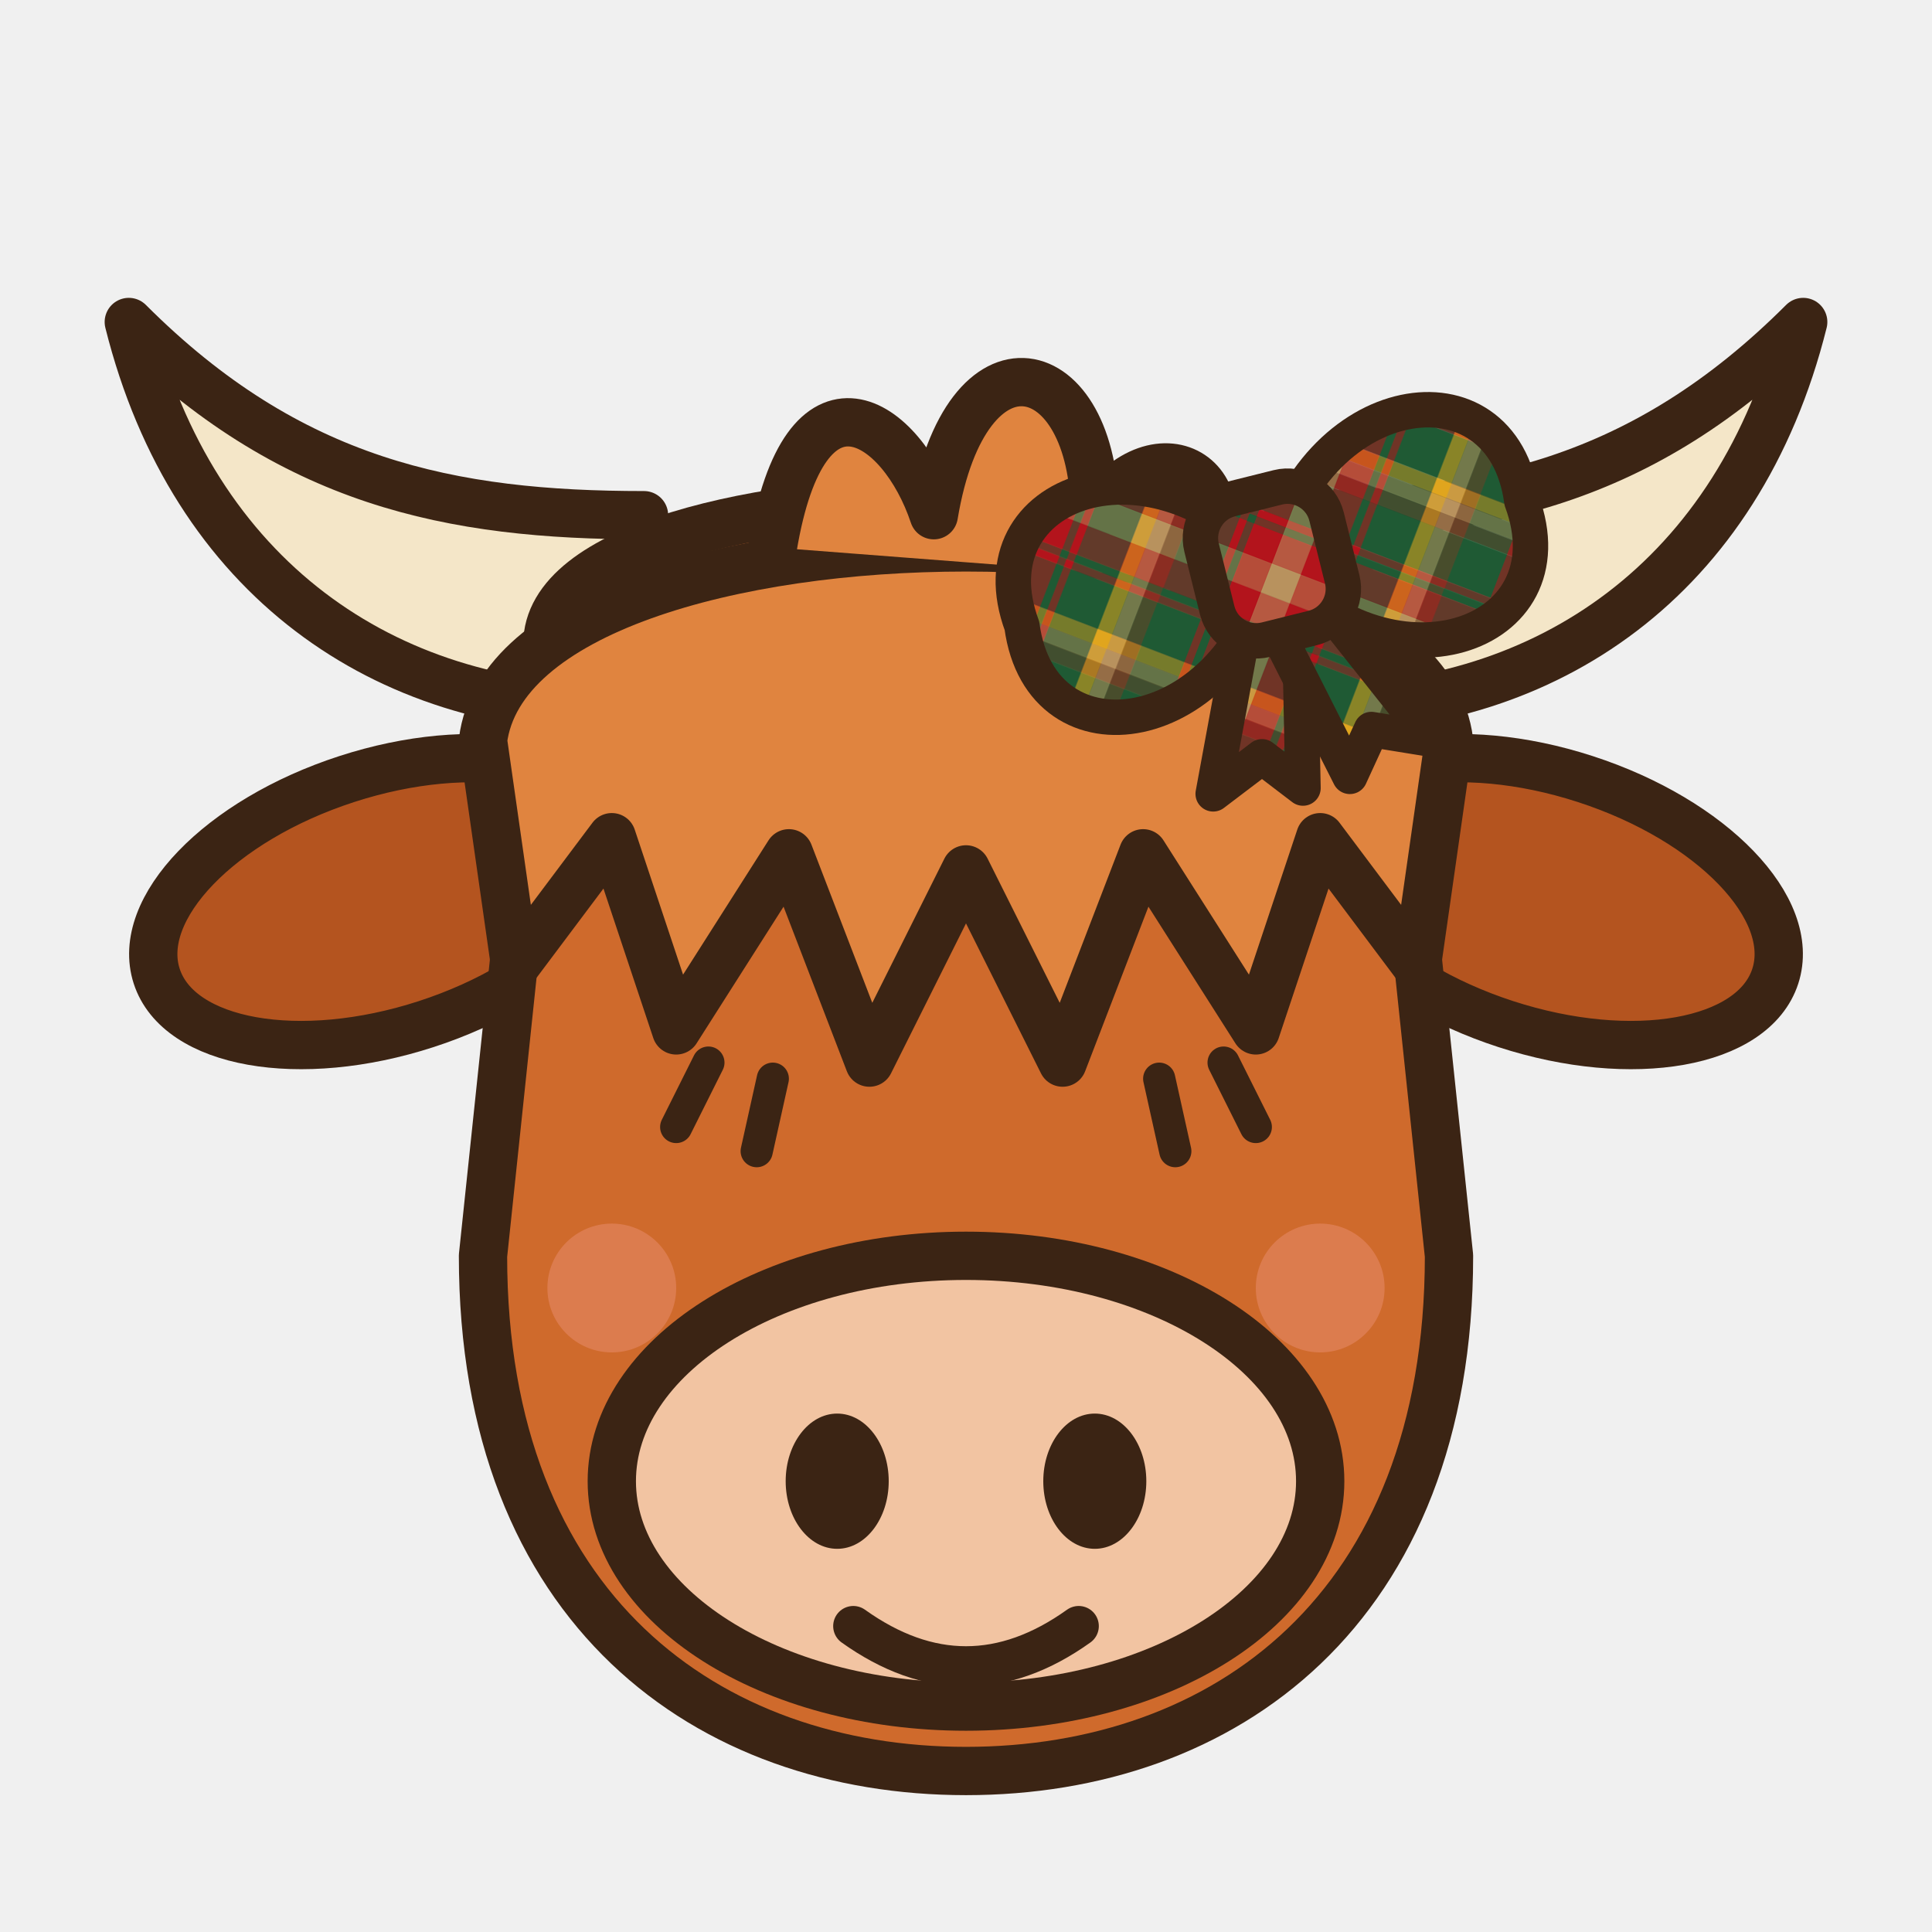
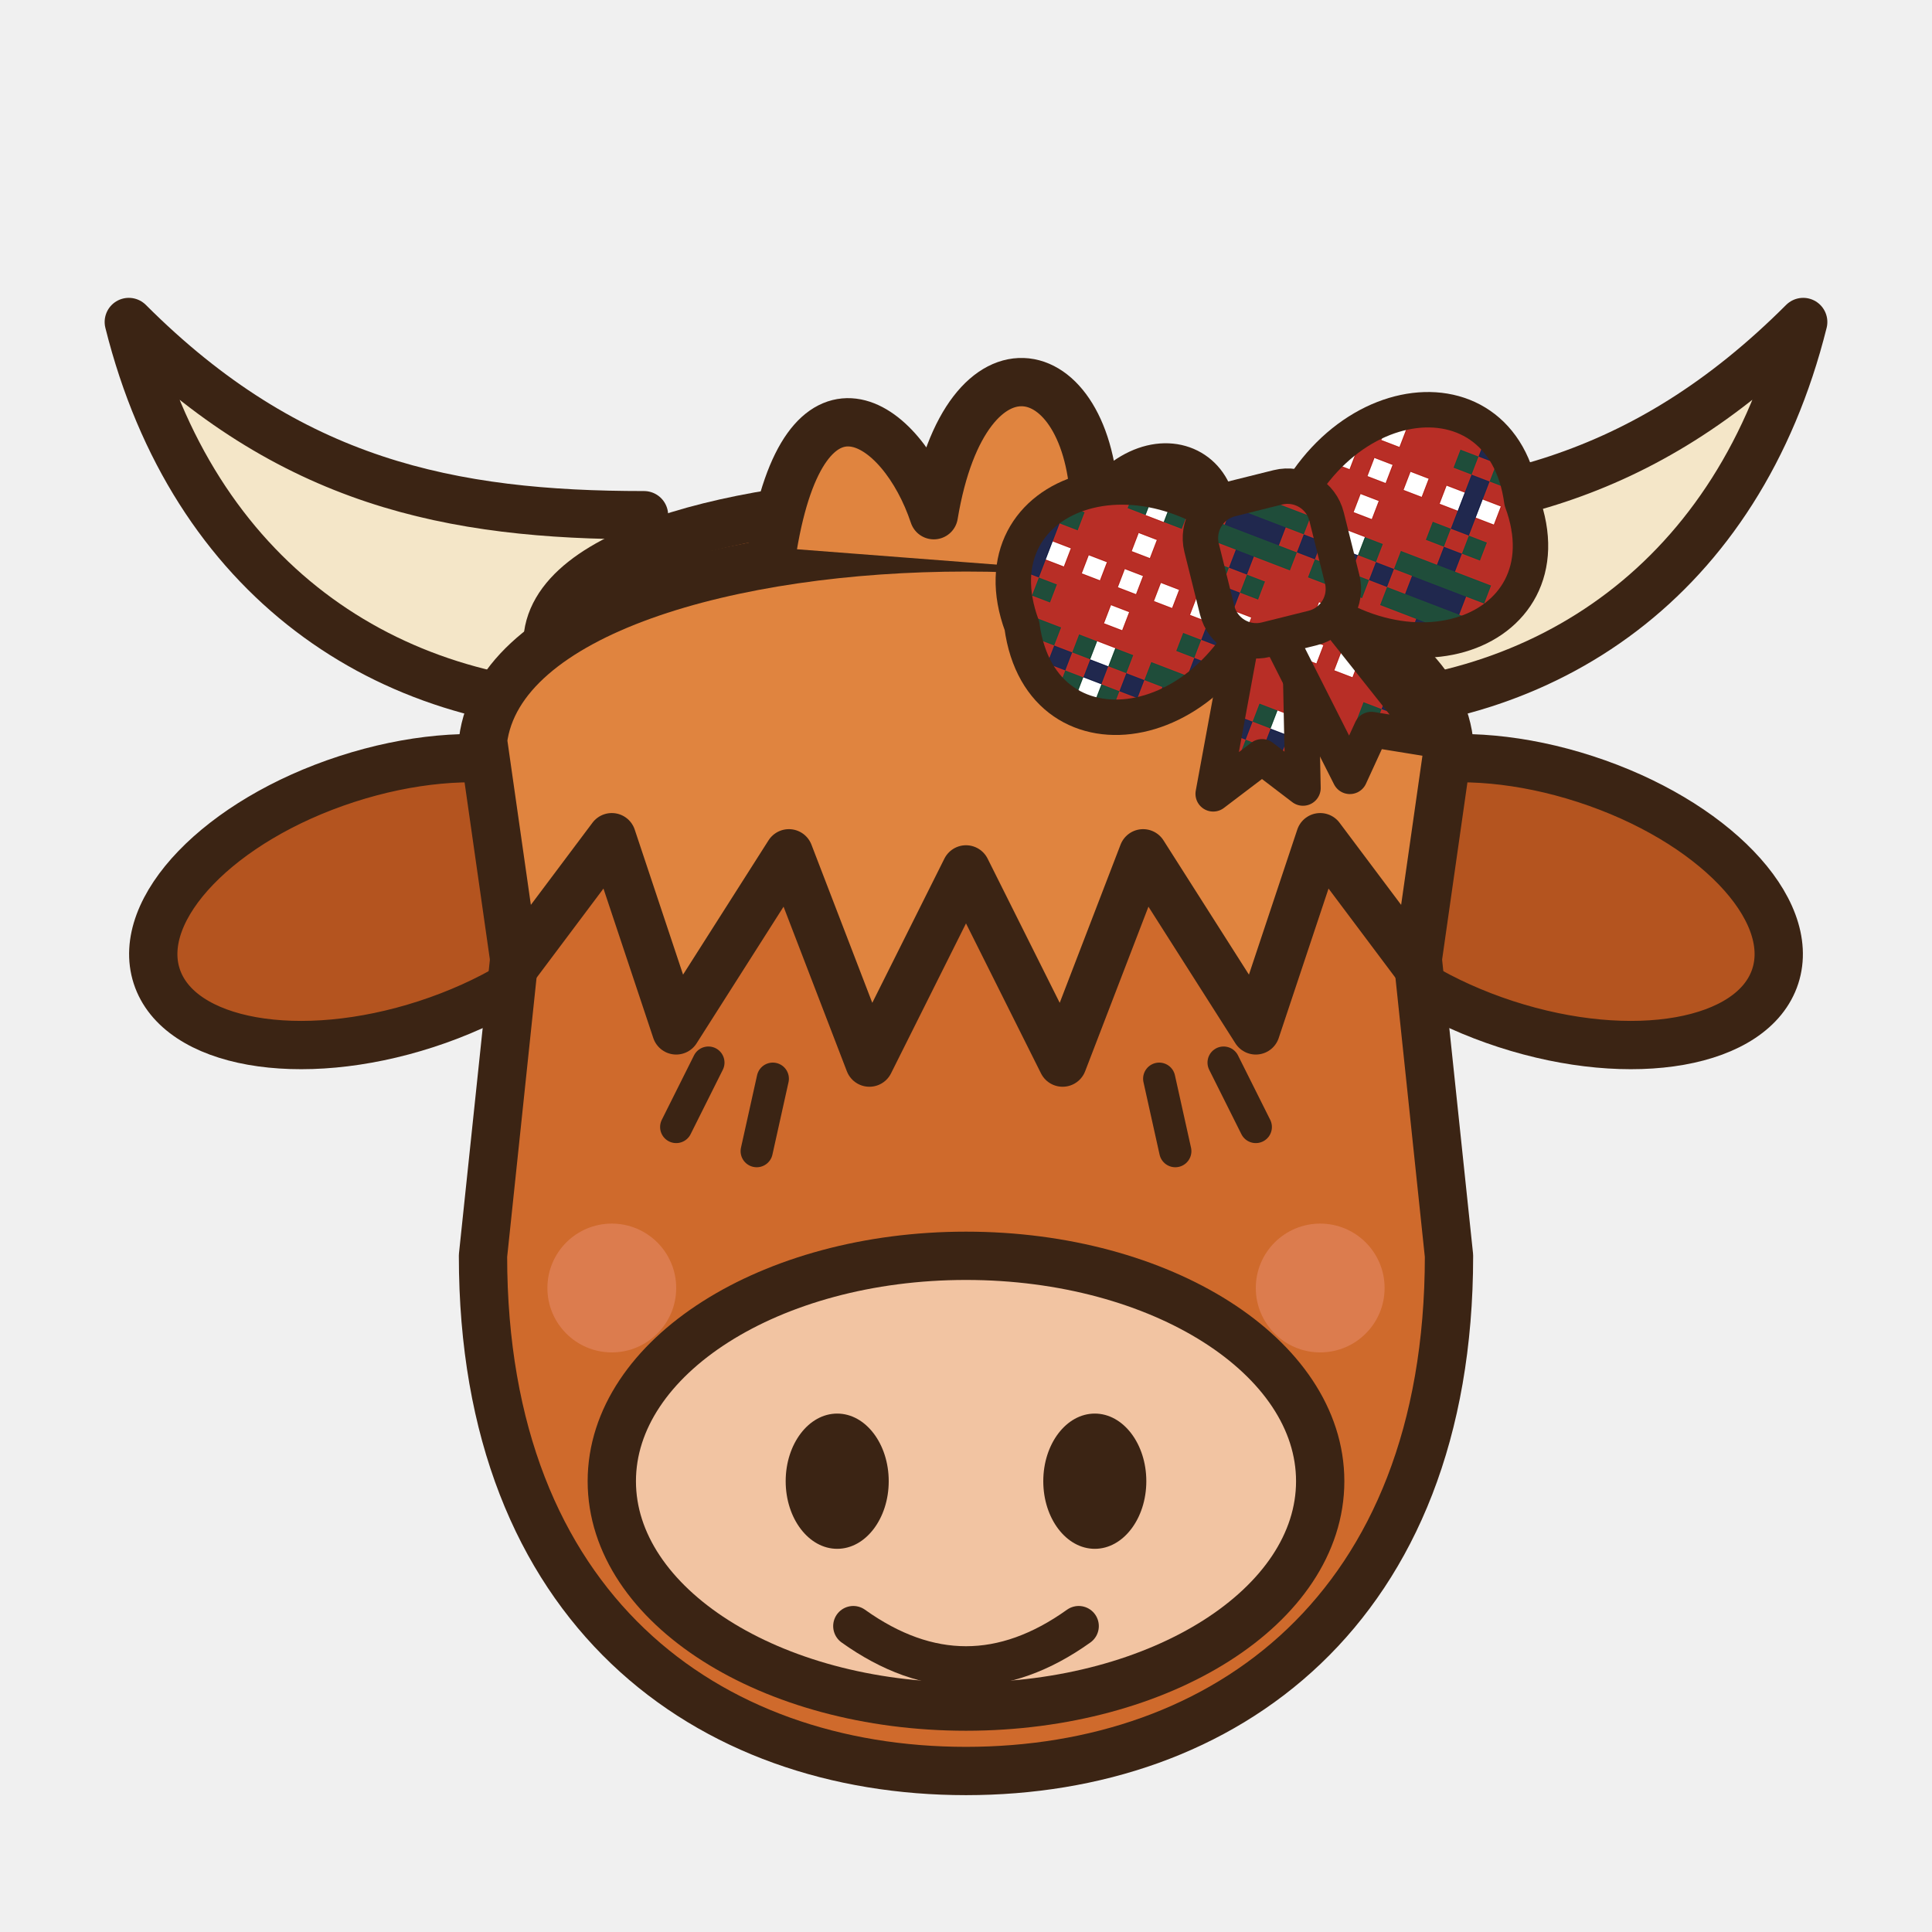
<svg xmlns="http://www.w3.org/2000/svg" viewBox="0 0 120 120" role="img" aria-labelledby="t">
  <defs>
-     <pattern id="ml" width="16.32" height="16.32" patternUnits="userSpaceOnUse" patternTransform="rotate(35)">
-       <rect x="0" y="0" width="16.32" height="1.92" fill="#b8925e" />
-       <rect x="0" y="1.92" width="16.32" height="1.92" fill="#b3141c" />
-       <rect x="0" y="3.84" width="16.32" height="0.48" fill="#1f5a34" />
-       <rect x="0" y="4.32" width="16.32" height="0.48" fill="#b3141c" />
-       <rect x="0" y="4.8" width="16.32" height="2.88" fill="#1f5a34" />
-       <rect x="0" y="7.68" width="16.32" height="0.96" fill="#e0a51e" />
-       <rect x="0" y="8.64" width="16.32" height="0.96" fill="#b8925e" />
-       <rect x="0" y="9.6" width="16.32" height="0.96" fill="#6a4127" />
-       <rect x="0" y="10.56" width="16.32" height="2.88" fill="#1f5a34" />
-       <rect x="0" y="13.44" width="16.32" height="0.48" fill="#b3141c" />
-       <rect x="0" y="13.92" width="16.32" height="0.48" fill="#1f5a34" />
-       <rect x="0" y="14.4" width="16.32" height="1.92" fill="#b3141c" />
-       <rect x="0" y="0" width="1.92" height="16.32" fill="#b8925e" opacity=".55" />
-       <rect x="1.92" y="0" width="1.92" height="16.32" fill="#b3141c" opacity=".55" />
-       <rect x="3.84" y="0" width="0.48" height="16.32" fill="#1f5a34" opacity=".55" />
-       <rect x="4.32" y="0" width="0.48" height="16.32" fill="#b3141c" opacity=".55" />
-       <rect x="4.8" y="0" width="2.88" height="16.32" fill="#1f5a34" opacity=".55" />
-       <rect x="7.68" y="0" width="0.96" height="16.32" fill="#e0a51e" opacity=".55" />
-       <rect x="8.64" y="0" width="0.96" height="16.32" fill="#b8925e" opacity=".55" />
-       <rect x="9.6" y="0" width="0.96" height="16.32" fill="#6a4127" opacity=".55" />
-       <rect x="10.56" y="0" width="2.88" height="16.32" fill="#1f5a34" opacity=".55" />
-       <rect x="13.44" y="0" width="0.48" height="16.32" fill="#b3141c" opacity=".55" />
-       <rect x="13.92" y="0" width="0.48" height="16.32" fill="#1f5a34" opacity=".55" />
-       <rect x="14.4" y="0" width="1.92" height="16.32" fill="#b3141c" opacity=".55" />
+     <pattern id="lovat" width="12" height="12" patternUnits="userSpaceOnUse" patternTransform="rotate(35)">
+       <rect x="0" y="0" width="1.2" height="1.2" fill="#B82E26" />
+       <rect x="1.2" y="0" width="1.2" height="1.2" fill="#B82E26" />
+       <rect x="2.4" y="0" width="1.2" height="1.2" fill="#B82E26" />
+       <rect x="3.6" y="0" width="1.2" height="1.2" fill="#B82E26" />
+       <rect x="4.8" y="0" width="1.2" height="1.2" fill="#B82E26" />
+       <rect x="6" y="0" width="1.2" height="1.2" fill="#B82E26" />
+       <rect x="7.2" y="0" width="1.2" height="1.2" fill="#B82E26" />
+       <rect x="8.4" y="0" width="1.2" height="1.2" fill="#B82E26" />
+       <rect x="9.6" y="0" width="1.2" height="1.2" fill="#20284E" />
+       <rect x="10.8" y="0" width="1.2" height="1.2" fill="#B82E26" />
+       <rect x="0" y="1.2" width="1.2" height="1.2" fill="#B82E26" />
+       <rect x="1.2" y="1.2" width="1.2" height="1.2" fill="#B82E26" />
+       <rect x="2.4" y="1.2" width="1.2" height="1.2" fill="#B82E26" />
+       <rect x="3.6" y="1.2" width="1.2" height="1.2" fill="#FFFFFF" />
+       <rect x="4.8" y="1.2" width="1.2" height="1.2" fill="#B82E26" />
+       <rect x="6" y="1.2" width="1.2" height="1.2" fill="#B82E26" />
+       <rect x="7.2" y="1.2" width="1.2" height="1.2" fill="#B82E26" />
+       <rect x="8.4" y="1.2" width="1.2" height="1.2" fill="#1F4D3A" />
+       <rect x="9.6" y="1.2" width="1.2" height="1.2" fill="#B82E26" />
+       <rect x="10.8" y="1.2" width="1.2" height="1.2" fill="#1F4D3A" />
+       <rect x="0" y="2.4" width="1.2" height="1.2" fill="#B82E26" />
+       <rect x="1.2" y="2.4" width="1.2" height="1.2" fill="#B82E26" />
+       <rect x="2.4" y="2.4" width="1.2" height="1.2" fill="#B82E26" />
+       <rect x="3.6" y="2.4" width="1.2" height="1.2" fill="#B82E26" />
+       <rect x="4.8" y="2.4" width="1.2" height="1.2" fill="#B82E26" />
+       <rect x="6" y="2.4" width="1.2" height="1.2" fill="#B82E26" />
+       <rect x="7.2" y="2.4" width="1.2" height="1.2" fill="#B82E26" />
+       <rect x="8.4" y="2.4" width="1.2" height="1.2" fill="#B82E26" />
+       <rect x="9.6" y="2.4" width="1.2" height="1.2" fill="#20284E" />
+       <rect x="10.8" y="2.4" width="1.2" height="1.2" fill="#B82E26" />
+       <rect x="0" y="3.6" width="1.2" height="1.2" fill="#B82E26" />
+       <rect x="1.2" y="3.6" width="1.2" height="1.2" fill="#FFFFFF" />
+       <rect x="2.4" y="3.6" width="1.2" height="1.2" fill="#B82E26" />
+       <rect x="3.6" y="3.6" width="1.2" height="1.2" fill="#FFFFFF" />
+       <rect x="4.8" y="3.6" width="1.2" height="1.2" fill="#B82E26" />
+       <rect x="6" y="3.6" width="1.2" height="1.2" fill="#FFFFFF" />
+       <rect x="7.2" y="3.6" width="1.2" height="1.2" fill="#B82E26" />
+       <rect x="8.4" y="3.6" width="1.2" height="1.2" fill="#FFFFFF" />
+       <rect x="9.6" y="3.6" width="1.2" height="1.2" fill="#20284E" />
+       <rect x="10.8" y="3.6" width="1.2" height="1.2" fill="#FFFFFF" />
+       <rect x="0" y="4.8" width="1.2" height="1.2" fill="#B82E26" />
+       <rect x="1.2" y="4.8" width="1.2" height="1.2" fill="#B82E26" />
+       <rect x="2.4" y="4.8" width="1.2" height="1.2" fill="#B82E26" />
+       <rect x="3.6" y="4.8" width="1.2" height="1.2" fill="#B82E26" />
+       <rect x="4.8" y="4.8" width="1.2" height="1.2" fill="#B82E26" />
+       <rect x="6" y="4.8" width="1.2" height="1.2" fill="#B82E26" />
+       <rect x="7.2" y="4.8" width="1.2" height="1.2" fill="#B82E26" />
+       <rect x="8.4" y="4.8" width="1.2" height="1.2" fill="#B82E26" />
+       <rect x="9.6" y="4.8" width="1.2" height="1.2" fill="#20284E" />
+       <rect x="10.8" y="4.8" width="1.2" height="1.2" fill="#B82E26" />
+       <rect x="0" y="6" width="1.2" height="1.2" fill="#B82E26" />
+       <rect x="1.2" y="6" width="1.2" height="1.2" fill="#B82E26" />
+       <rect x="2.4" y="6" width="1.2" height="1.2" fill="#B82E26" />
+       <rect x="3.6" y="6" width="1.2" height="1.2" fill="#FFFFFF" />
+       <rect x="4.8" y="6" width="1.2" height="1.2" fill="#B82E26" />
+       <rect x="6" y="6" width="1.2" height="1.2" fill="#B82E26" />
+       <rect x="7.2" y="6" width="1.2" height="1.2" fill="#B82E26" />
+       <rect x="8.4" y="6" width="1.2" height="1.2" fill="#1F4D3A" />
+       <rect x="9.6" y="6" width="1.2" height="1.2" fill="#B82E26" />
+       <rect x="10.8" y="6" width="1.2" height="1.2" fill="#1F4D3A" />
+       <rect x="0" y="7.2" width="1.2" height="1.2" fill="#B82E26" />
+       <rect x="1.2" y="7.2" width="1.2" height="1.2" fill="#B82E26" />
+       <rect x="2.4" y="7.2" width="1.2" height="1.2" fill="#B82E26" />
+       <rect x="3.6" y="7.2" width="1.2" height="1.2" fill="#B82E26" />
+       <rect x="4.8" y="7.2" width="1.2" height="1.2" fill="#B82E26" />
+       <rect x="6" y="7.2" width="1.2" height="1.2" fill="#B82E26" />
+       <rect x="7.2" y="7.2" width="1.2" height="1.2" fill="#B82E26" />
+       <rect x="8.4" y="7.2" width="1.2" height="1.2" fill="#B82E26" />
+       <rect x="9.6" y="7.2" width="1.2" height="1.2" fill="#20284E" />
+       <rect x="10.8" y="7.2" width="1.2" height="1.2" fill="#B82E26" />
+       <rect x="0" y="8.4" width="1.2" height="1.2" fill="#1F4D3A" />
+       <rect x="1.2" y="8.4" width="1.2" height="1.2" fill="#B82E26" />
+       <rect x="2.4" y="8.4" width="1.2" height="1.2" fill="#1F4D3A" />
+       <rect x="3.6" y="8.4" width="1.2" height="1.2" fill="#FFFFFF" />
+       <rect x="4.8" y="8.4" width="1.2" height="1.2" fill="#1F4D3A" />
+       <rect x="6" y="8.4" width="1.2" height="1.2" fill="#B82E26" />
+       <rect x="7.2" y="8.4" width="1.2" height="1.2" fill="#1F4D3A" />
+       <rect x="8.4" y="8.4" width="1.2" height="1.2" fill="#1F4D3A" />
+       <rect x="9.6" y="8.4" width="1.2" height="1.2" fill="#1F4D3A" />
+       <rect x="10.8" y="8.4" width="1.2" height="1.2" fill="#1F4D3A" />
+       <rect x="0" y="9.6" width="1.2" height="1.2" fill="#B82E26" />
+       <rect x="1.2" y="9.6" width="1.2" height="1.2" fill="#20284E" />
+       <rect x="2.4" y="9.6" width="1.2" height="1.2" fill="#B82E26" />
+       <rect x="3.6" y="9.6" width="1.2" height="1.2" fill="#20284E" />
+       <rect x="4.8" y="9.6" width="1.2" height="1.2" fill="#B82E26" />
+       <rect x="6" y="9.6" width="1.2" height="1.2" fill="#20284E" />
+       <rect x="7.2" y="9.6" width="1.2" height="1.2" fill="#B82E26" />
+       <rect x="8.4" y="9.6" width="1.2" height="1.2" fill="#20284E" />
+       <rect x="9.6" y="9.6" width="1.2" height="1.2" fill="#20284E" />
+       <rect x="10.8" y="9.6" width="1.2" height="1.2" fill="#20284E" />
+       <rect x="0" y="10.8" width="1.2" height="1.2" fill="#1F4D3A" />
+       <rect x="1.2" y="10.8" width="1.2" height="1.2" fill="#B82E26" />
+       <rect x="2.4" y="10.8" width="1.2" height="1.2" fill="#1F4D3A" />
+       <rect x="3.6" y="10.8" width="1.2" height="1.2" fill="#FFFFFF" />
+       <rect x="4.8" y="10.8" width="1.2" height="1.2" fill="#1F4D3A" />
+       <rect x="6" y="10.8" width="1.2" height="1.2" fill="#B82E26" />
+       <rect x="7.2" y="10.8" width="1.2" height="1.2" fill="#1F4D3A" />
+       <rect x="8.4" y="10.8" width="1.2" height="1.2" fill="#1F4D3A" />
+       <rect x="9.6" y="10.8" width="1.2" height="1.2" fill="#1F4D3A" />
+       <rect x="10.8" y="10.8" width="1.2" height="1.2" fill="#1F4D3A" />
    </pattern>
  </defs>
  <path d="M38 44 C24 44 12 36 8 20 C18 30 28 32 40 32 Z" fill="#f4e6c8" stroke="#3b2414" stroke-width="3" stroke-linejoin="round" />
  <path d="M82 44 C96 44 108 36 112 20 C102 30 92 32 80 32 Z" fill="#f4e6c8" stroke="#3b2414" stroke-width="3" stroke-linejoin="round" />
  <ellipse cx="24" cy="56" rx="15" ry="8" transform="rotate(-18 24 56)" fill="#b4541f" stroke="#3b2414" stroke-width="3" />
  <ellipse cx="96" cy="56" rx="15" ry="8" transform="rotate(18 96 56)" fill="#b4541f" stroke="#3b2414" stroke-width="3" />
  <path d="M34 40 C34 28 86 28 86 40 L90 78 C90 100 76 110 60 110 C44 110 30 100 30 78 Z" fill="#cf6a2c" stroke="#3b2414" stroke-width="3" stroke-linejoin="round" />
  <path d="M30 46 C32 30 88 30 90 46 L88 60 L82 52 L78 64 L71 53 L66 66 L60 54 L54 66 L49 53 L42 64 L38 52 L32 60 Z" fill="#e0843f" stroke="#3b2414" stroke-width="3" stroke-linejoin="round" />
  <path d="M48 34 C50 22 56 26 58 32 C60 20 68 22 68 32 C72 26 78 30 74 36" fill="#e0843f" stroke="#3b2414" stroke-width="3" stroke-linejoin="round" stroke-linecap="round" />
  <path d="M44 66 l-2 4 M48 67 l-1 4.5 M76 66 l2 4 M72 67 l1 4.5" stroke="#3b2414" stroke-width="2" stroke-linecap="round" />
  <ellipse cx="60" cy="92" rx="22" ry="14" fill="#f2c4a2" stroke="#3b2414" stroke-width="3" />
  <ellipse cx="52" cy="92" rx="3.2" ry="4.2" fill="#3b2414" />
  <ellipse cx="68" cy="92" rx="3.2" ry="4.2" fill="#3b2414" />
  <path d="M53 101 Q60 106 67 101" fill="none" stroke="#3b2414" stroke-width="2.5" stroke-linecap="round" />
  <circle cx="38" cy="80" r="4" fill="#e88a6a" opacity=".55" />
  <circle cx="82" cy="80" r="4" fill="#e88a6a" opacity=".55" />
  <g transform="translate(79 35) rotate(-14)" stroke="#3b2414" stroke-width="2.2" stroke-linejoin="round">
-     <path d="M-2 2 L-7 13 L-3.5 11.5 L-1.5 14 L1 3 Z" fill="url(#ml)" />
-     <path d="M2 2 L7 13 L3.5 11.5 L1.5 14 L-1 3 Z" fill="url(#ml)" />
-     <path d="M0 0 C-5 -10 -17 -9 -16 0 C-17 9 -5 10 0 0 Z" fill="url(#ml)" />
-     <path d="M0 0 C5 -10 17 -9 16 0 C17 9 5 10 0 0 Z" fill="url(#ml)" />
-     <rect x="-4" y="-4.5" width="8" height="9" rx="2.5" fill="url(#ml)" />
+     <path d="M-2 2 L-7 13 L-3.5 11.5 L-1.5 14 L1 3 Z" fill="url(#lovat)" />
+     <path d="M2 2 L7 13 L3.5 11.5 L1.5 14 L-1 3 Z" fill="url(#lovat)" />
+     <path d="M0 0 C-5 -10 -17 -9 -16 0 C-17 9 -5 10 0 0 Z" fill="url(#lovat)" />
+     <path d="M0 0 C5 -10 17 -9 16 0 C17 9 5 10 0 0 Z" fill="url(#lovat)" />
+     <rect x="-4" y="-4.5" width="8" height="9" rx="2.5" fill="url(#lovat)" />
  </g>
</svg>
